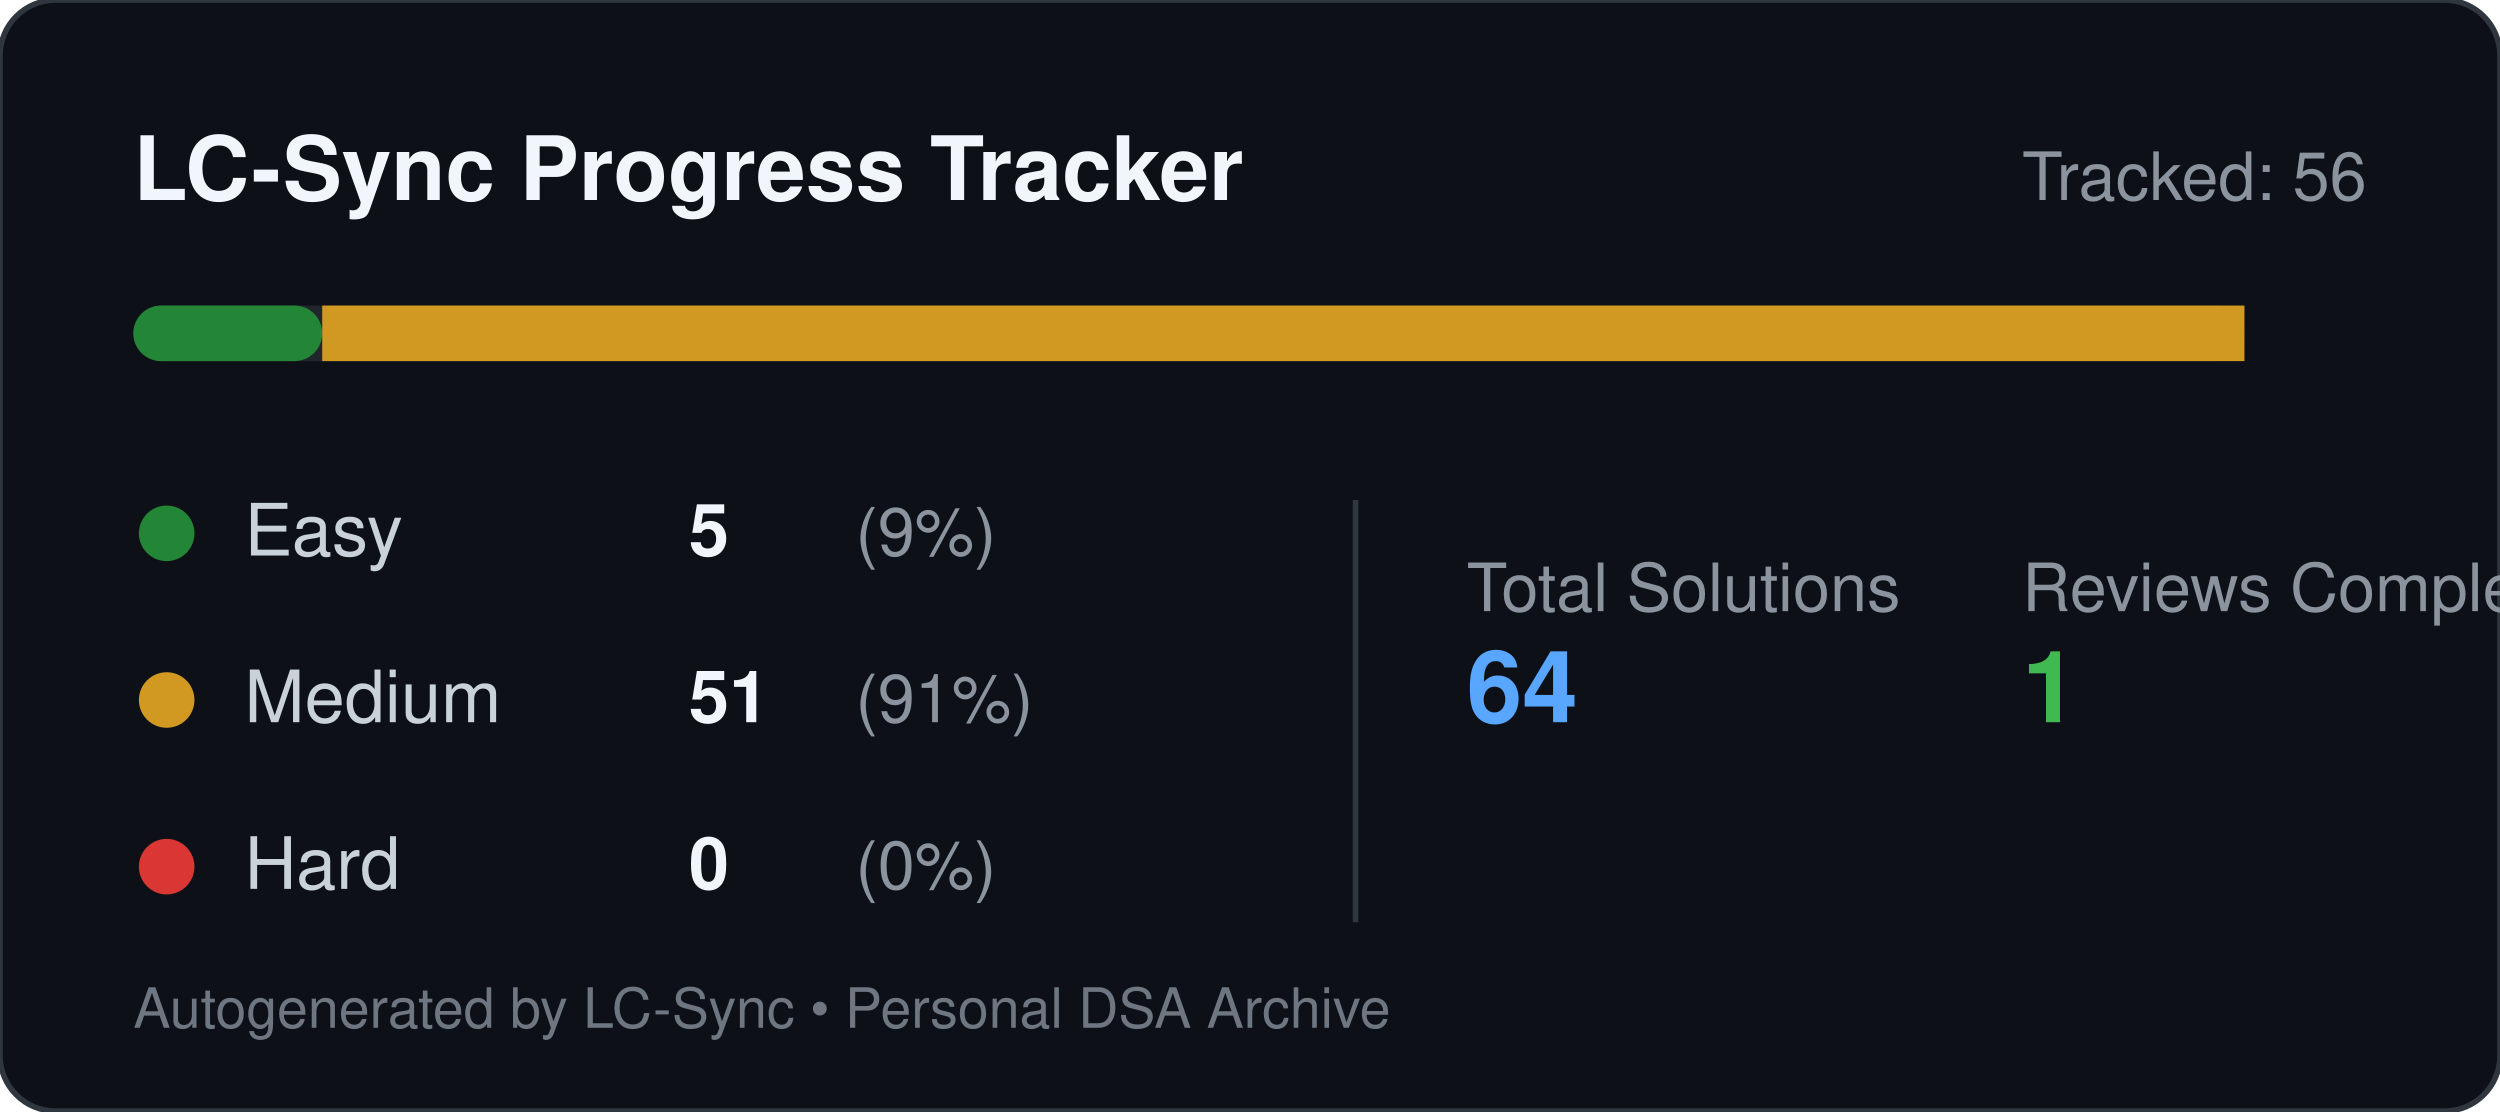
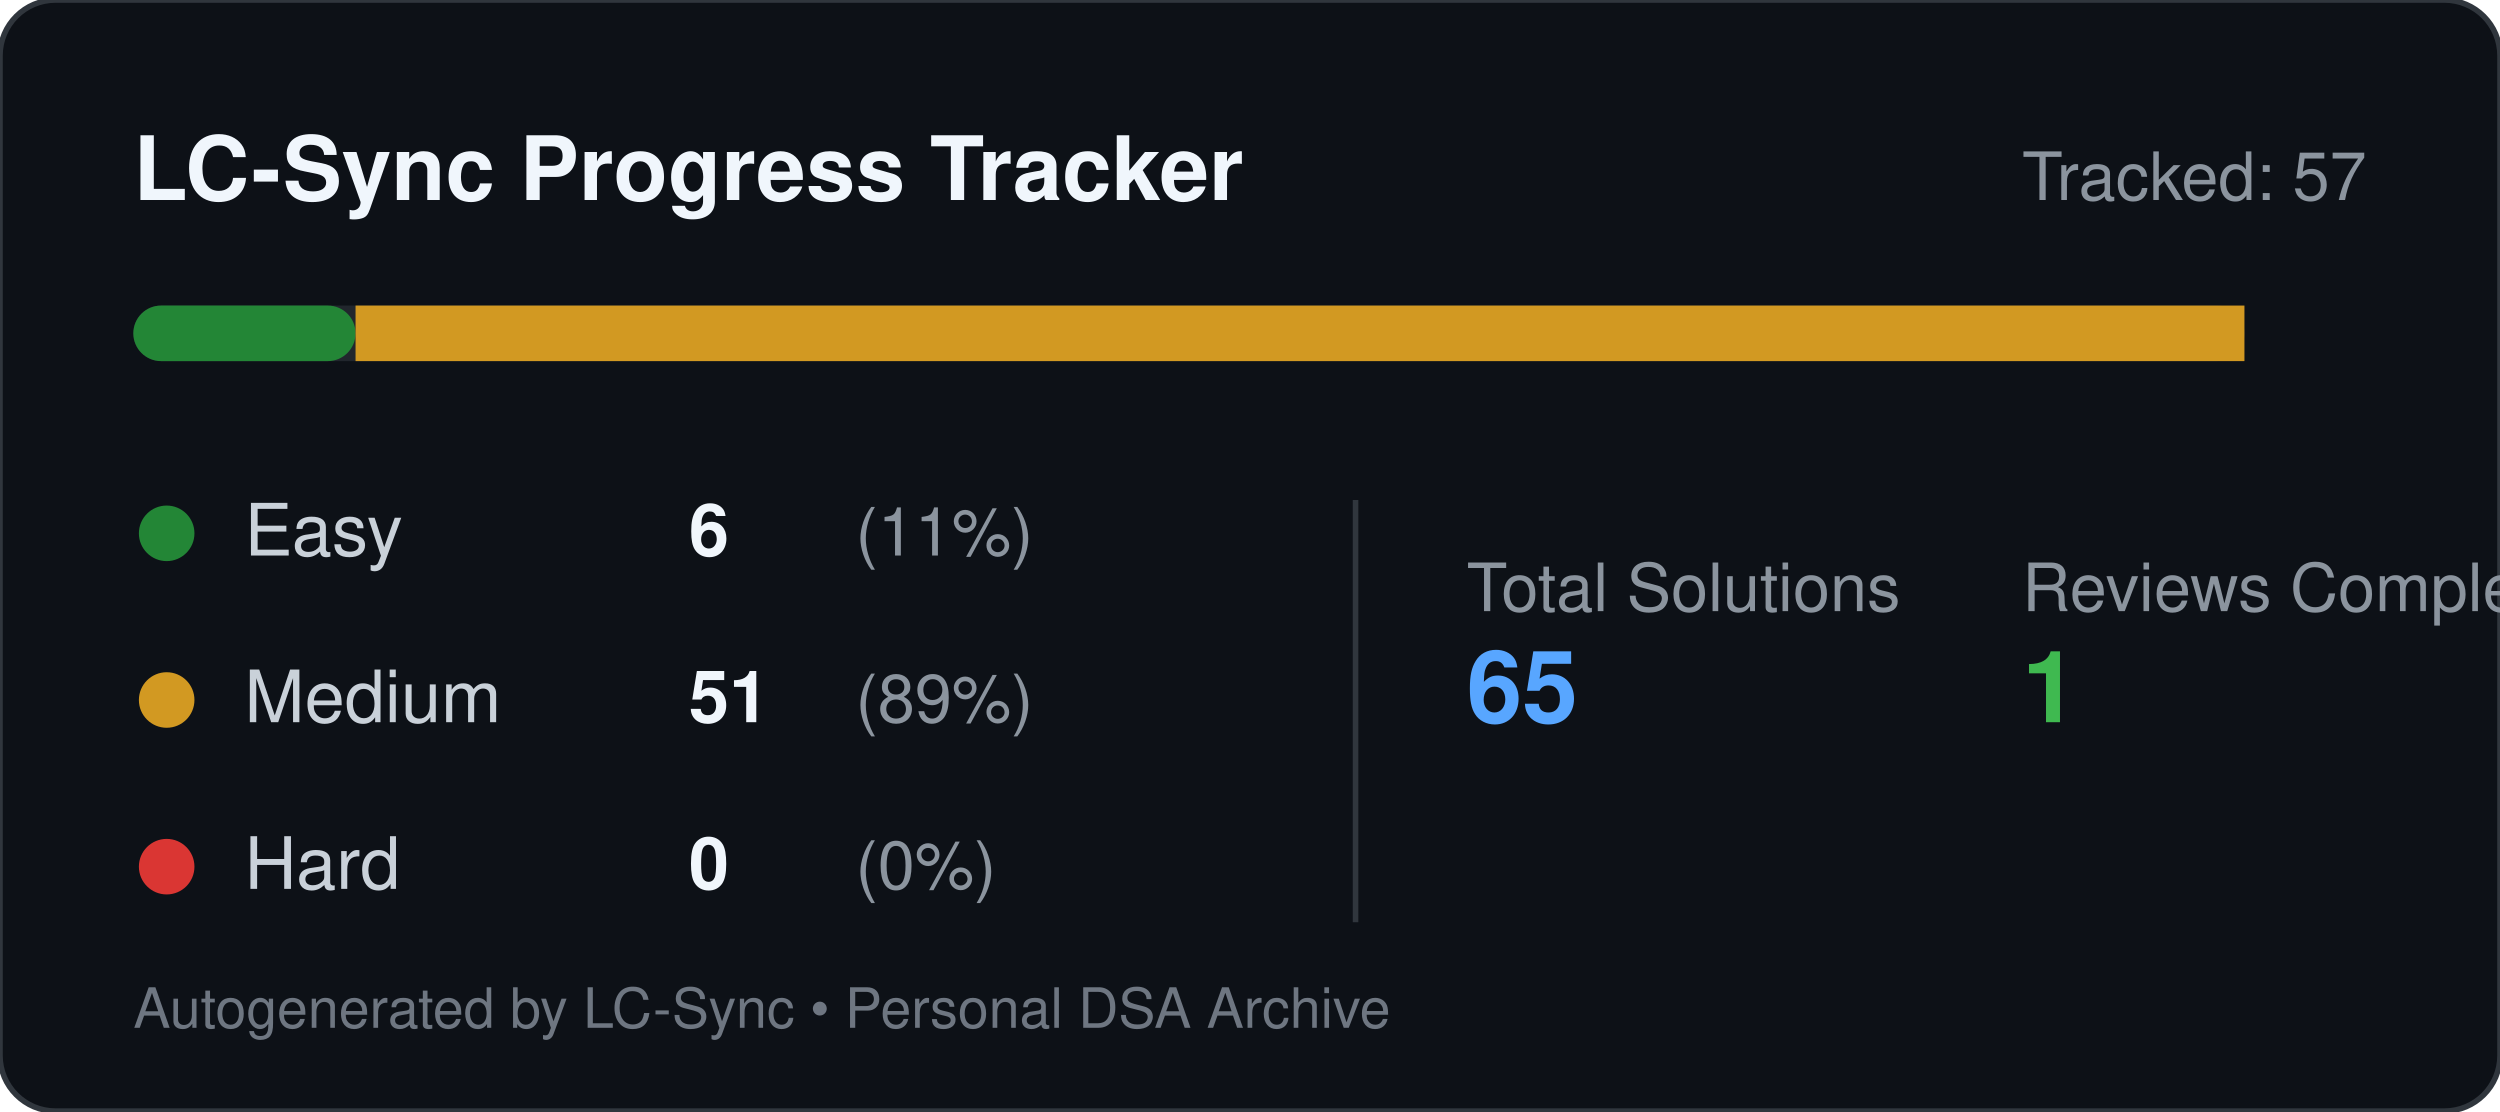
<svg xmlns="http://www.w3.org/2000/svg" width="450" height="200" viewBox="0 0 450 200" fill="none">
  <rect width="450" height="200" rx="10" fill="#0d1117" stroke="#30363d" stroke-width="1" />
  <text x="24" y="36" fill="#f0f6fc" font-family="-apple-system, BlinkMacSystemFont, 'Segoe UI', Helvetica, Arial, sans-serif" font-size="16" font-weight="600">LC-Sync Progress Tracker</text>
-   <text x="426" y="36" text-anchor="end" fill="#8b949e" font-family="-apple-system, BlinkMacSystemFont, 'Segoe UI', Helvetica, Arial, sans-serif" font-size="12">Tracked: 56</text>
+   <text x="426" y="36" text-anchor="end" fill="#8b949e" font-family="-apple-system, BlinkMacSystemFont, 'Segoe UI', Helvetica, Arial, sans-serif" font-size="12">Tracked: 57</text>
  <g transform="translate(24, 55)">
    <rect width="380" height="10" rx="5" fill="#21262d" />
-     <rect x="0" y="0" width="34" height="10" rx="5" fill="#238636" />
-     <rect x="34" y="0" width="346" height="10" fill="#d29922" />
+     <rect x="0" y="0" width="40" height="10" rx="5" fill="#238636" />
+     <rect x="40" y="0" width="340" height="10" fill="#d29922" />
    <rect x="380" y="0" width="0" height="10" rx="5" fill="#da3633" />
  </g>
  <g transform="translate(24, 90)" font-family="-apple-system, BlinkMacSystemFont, 'Segoe UI', Helvetica, Arial, sans-serif">
    <circle cx="6" cy="6" r="5" fill="#238636" />
    <text x="20" y="10" fill="#c9d1d9" font-size="13">Easy</text>
-     <text x="100" y="10" fill="#f0f6fc" font-size="13" font-weight="600">5</text>
-     <text x="130" y="10" fill="#8b949e" font-size="12">(9%)</text>
+     <text x="100" y="10" fill="#f0f6fc" font-size="13" font-weight="600">6</text>
+     <text x="130" y="10" fill="#8b949e" font-size="12">(11%)</text>
    <circle cx="6" cy="36" r="5" fill="#d29922" />
    <text x="20" y="40" fill="#c9d1d9" font-size="13">Medium</text>
    <text x="100" y="40" fill="#f0f6fc" font-size="13" font-weight="600">51</text>
-     <text x="130" y="40" fill="#8b949e" font-size="12">(91%)</text>
+     <text x="130" y="40" fill="#8b949e" font-size="12">(89%)</text>
    <circle cx="6" cy="66" r="5" fill="#da3633" />
    <text x="20" y="70" fill="#c9d1d9" font-size="13">Hard</text>
    <text x="100" y="70" fill="#f0f6fc" font-size="13" font-weight="600">0</text>
    <text x="130" y="70" fill="#8b949e" font-size="12">(0%)</text>
    <line x1="220" y1="0" x2="220" y2="76" stroke="#30363d" stroke-width="1" />
    <text x="240" y="20" fill="#8b949e" font-size="12">Total Solutions</text>
-     <text x="240" y="40" fill="#58a6ff" font-size="18" font-weight="600">64</text>
+     <text x="240" y="40" fill="#58a6ff" font-size="18" font-weight="600">65</text>
    <text x="340" y="20" fill="#8b949e" font-size="12">Reviews Completed</text>
    <text x="340" y="40" fill="#3fb950" font-size="18" font-weight="600">1</text>
  </g>
  <text x="24" y="185" fill="#6e7681" font-family="-apple-system, BlinkMacSystemFont, 'Segoe UI', Helvetica, Arial, sans-serif" font-size="10">Autogenerated by LC-Sync • Personal DSA Archive</text>
</svg>
